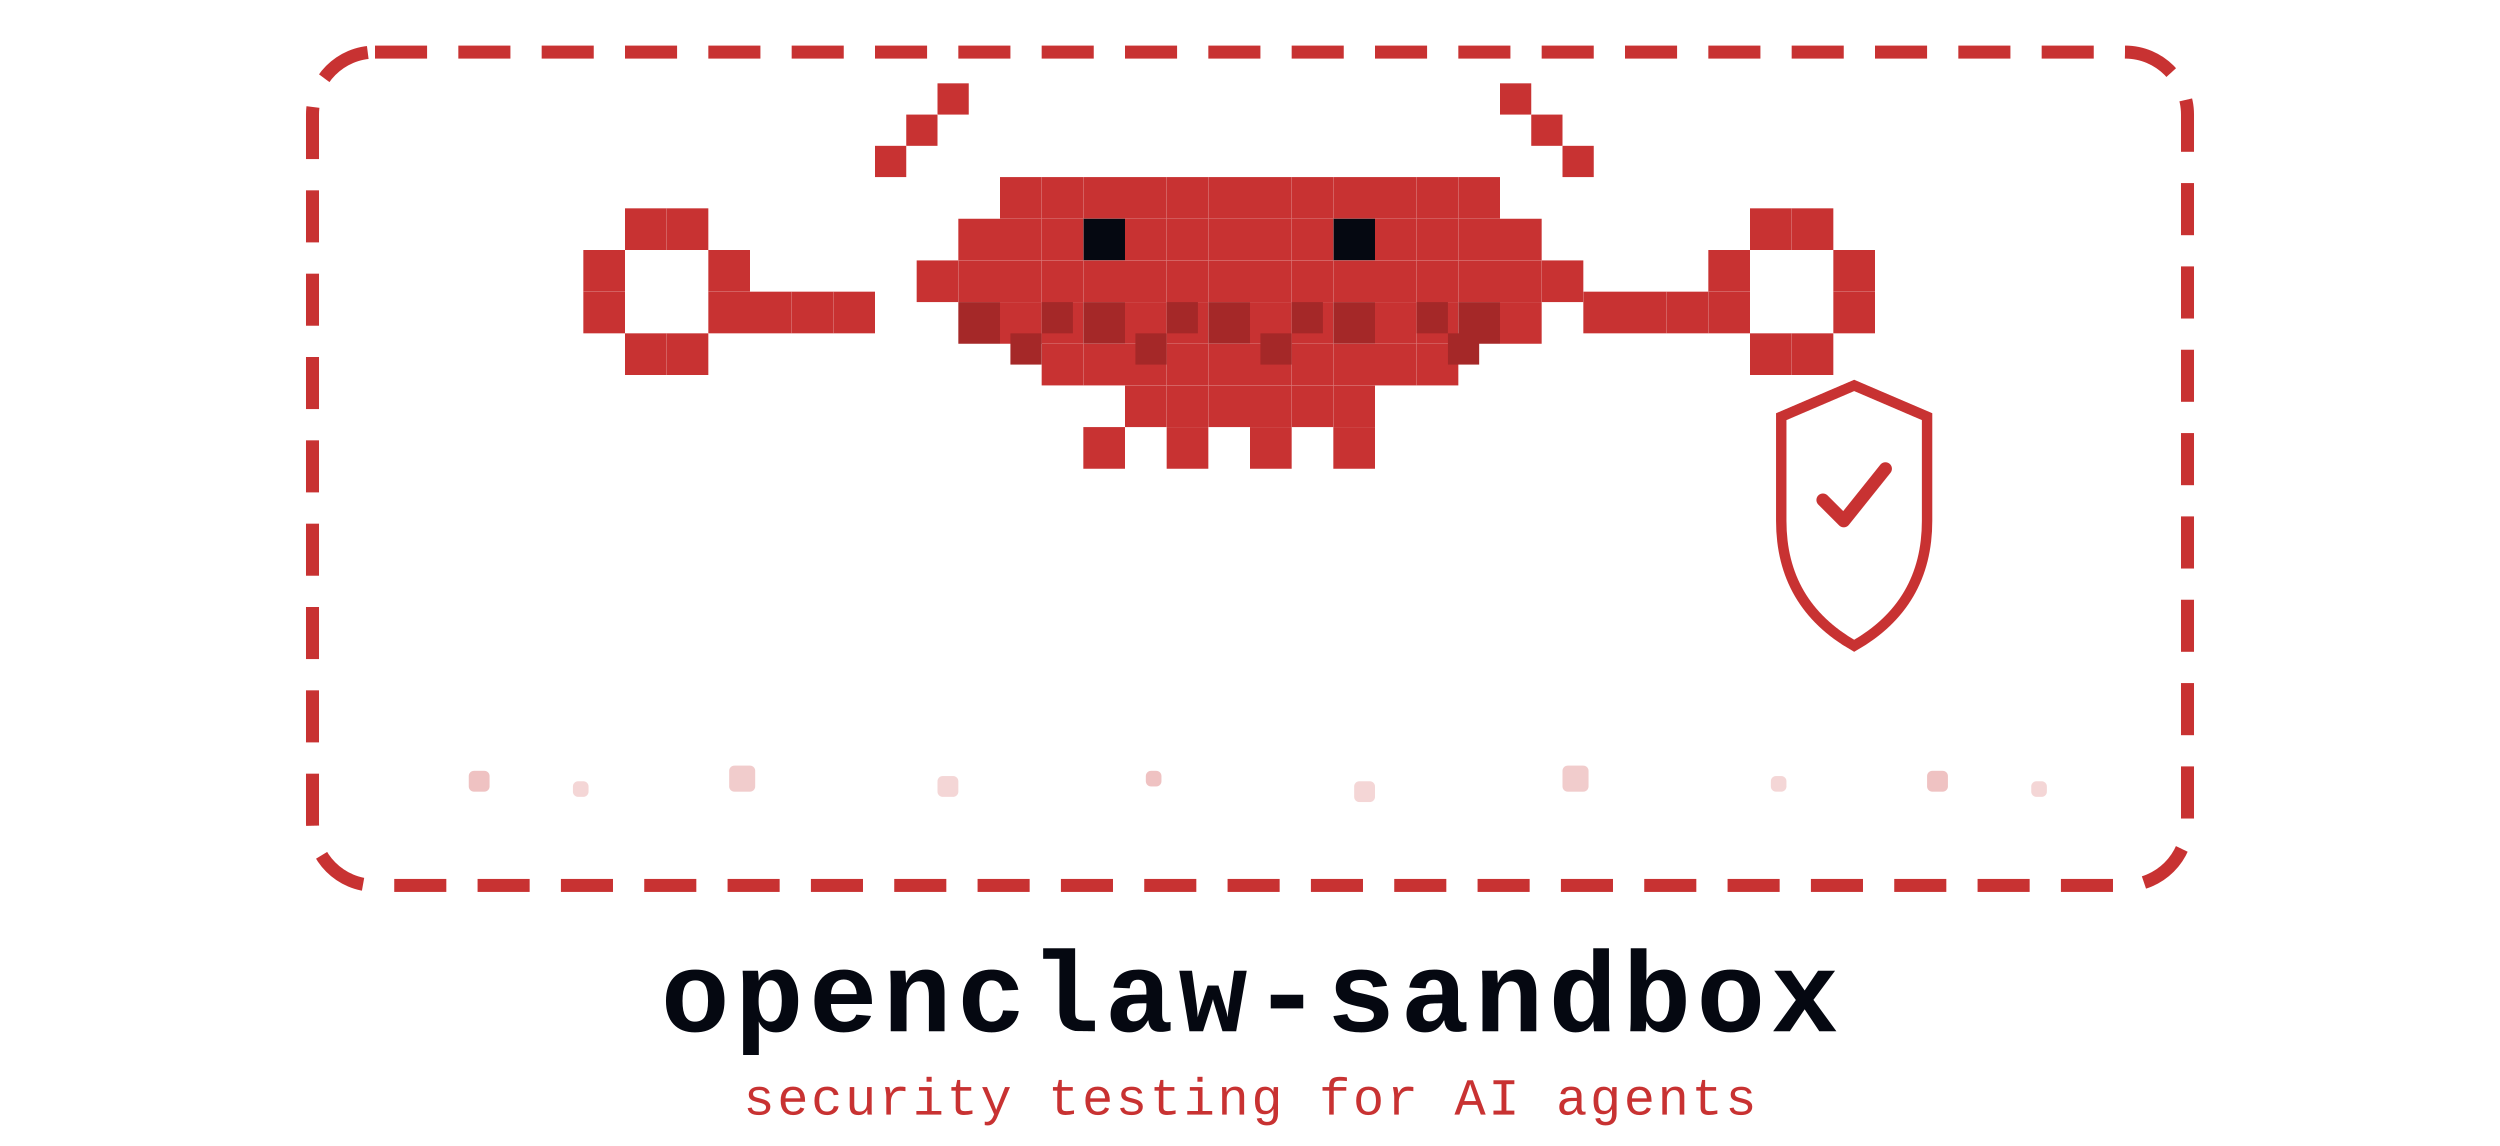
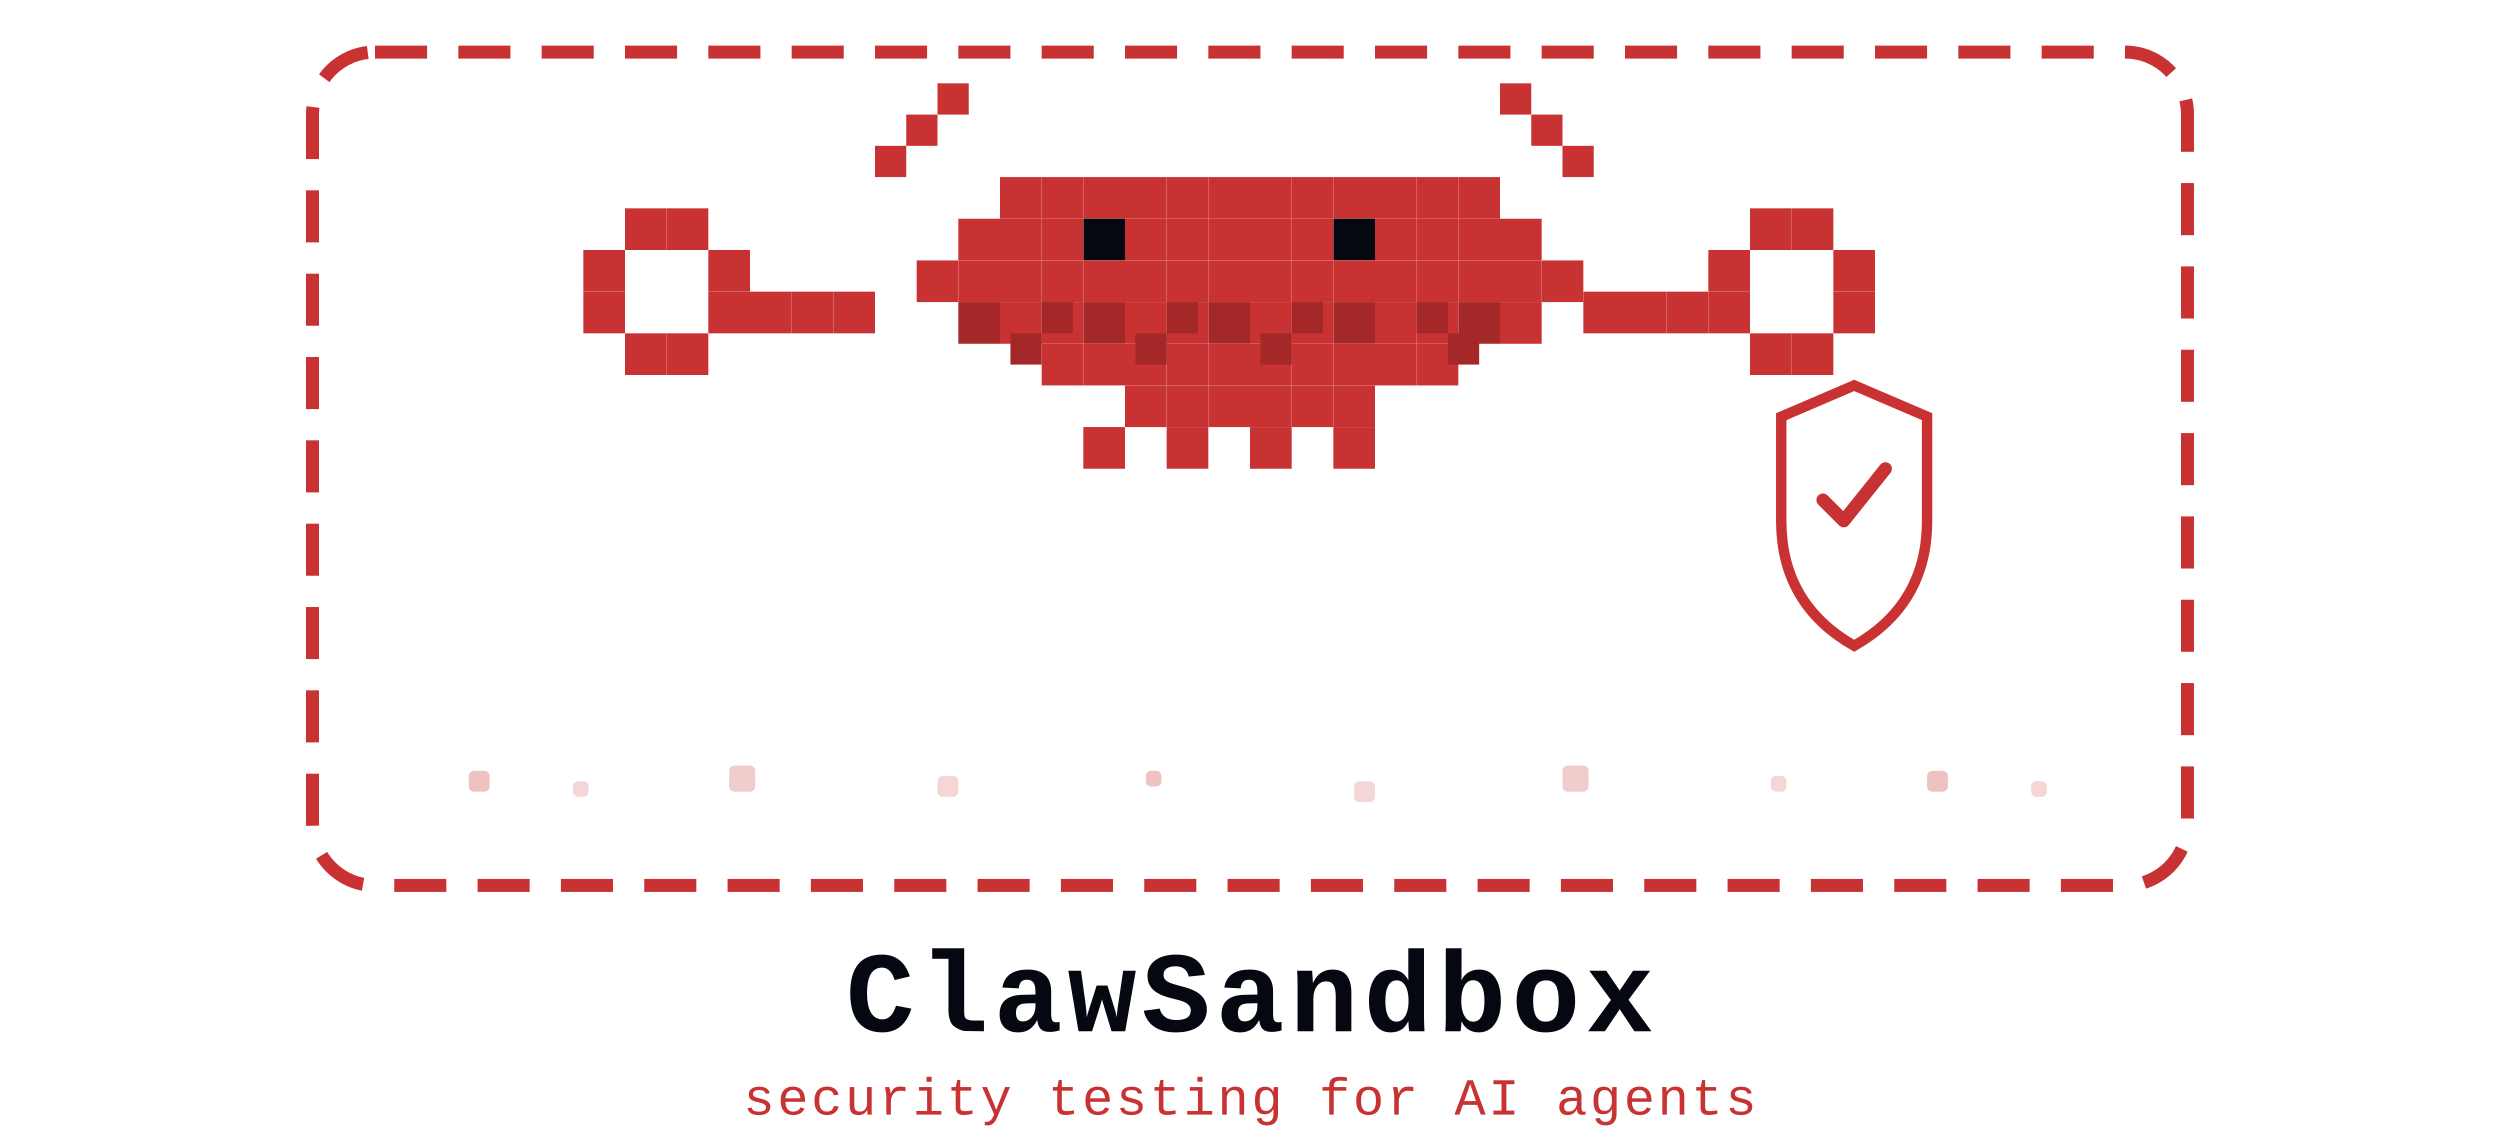
<svg xmlns="http://www.w3.org/2000/svg" viewBox="0 0 480 220" width="480" height="220">
  <rect x="60" y="10" width="360" height="160" rx="12" ry="12" fill="none" stroke="#C83232" stroke-width="2.5" stroke-dasharray="10,6" />
  <rect x="168" y="28" width="6" height="6" fill="#C83232" />
  <rect x="174" y="22" width="6" height="6" fill="#C83232" />
  <rect x="180" y="16" width="6" height="6" fill="#C83232" />
  <rect x="300" y="28" width="6" height="6" fill="#C83232" />
  <rect x="294" y="22" width="6" height="6" fill="#C83232" />
  <rect x="288" y="16" width="6" height="6" fill="#C83232" />
  <rect x="120" y="40" width="8" height="8" fill="#C83232" />
  <rect x="128" y="40" width="8" height="8" fill="#C83232" />
  <rect x="112" y="48" width="8" height="8" fill="#C83232" />
  <rect x="136" y="48" width="8" height="8" fill="#C83232" />
  <rect x="112" y="56" width="8" height="8" fill="#C83232" />
  <rect x="136" y="56" width="8" height="8" fill="#C83232" />
  <rect x="120" y="64" width="8" height="8" fill="#C83232" />
  <rect x="128" y="64" width="8" height="8" fill="#C83232" />
  <rect x="144" y="56" width="8" height="8" fill="#C83232" />
  <rect x="152" y="56" width="8" height="8" fill="#C83232" />
  <rect x="160" y="56" width="8" height="8" fill="#C83232" />
  <rect x="336" y="40" width="8" height="8" fill="#C83232" />
  <rect x="344" y="40" width="8" height="8" fill="#C83232" />
  <rect x="328" y="48" width="8" height="8" fill="#C83232" />
  <rect x="352" y="48" width="8" height="8" fill="#C83232" />
  <rect x="328" y="56" width="8" height="8" fill="#C83232" />
  <rect x="352" y="56" width="8" height="8" fill="#C83232" />
  <rect x="336" y="64" width="8" height="8" fill="#C83232" />
  <rect x="344" y="64" width="8" height="8" fill="#C83232" />
  <rect x="312" y="56" width="8" height="8" fill="#C83232" />
  <rect x="304" y="56" width="8" height="8" fill="#C83232" />
  <rect x="320" y="56" width="8" height="8" fill="#C83232" />
  <rect x="192" y="34" width="8" height="8" fill="#C83232" />
  <rect x="200" y="34" width="8" height="8" fill="#C83232" />
  <rect x="208" y="34" width="8" height="8" fill="#C83232" />
  <rect x="216" y="34" width="8" height="8" fill="#C83232" />
  <rect x="224" y="34" width="8" height="8" fill="#C83232" />
  <rect x="232" y="34" width="8" height="8" fill="#C83232" />
  <rect x="240" y="34" width="8" height="8" fill="#C83232" />
  <rect x="248" y="34" width="8" height="8" fill="#C83232" />
  <rect x="256" y="34" width="8" height="8" fill="#C83232" />
  <rect x="264" y="34" width="8" height="8" fill="#C83232" />
  <rect x="272" y="34" width="8" height="8" fill="#C83232" />
  <rect x="280" y="34" width="8" height="8" fill="#C83232" />
  <rect x="208" y="42" width="8" height="8" fill="#050811" />
  <rect x="256" y="42" width="8" height="8" fill="#050811" />
  <rect x="184" y="42" width="8" height="8" fill="#C83232" />
  <rect x="192" y="42" width="8" height="8" fill="#C83232" />
  <rect x="200" y="42" width="8" height="8" fill="#C83232" />
  <rect x="216" y="42" width="8" height="8" fill="#C83232" />
  <rect x="224" y="42" width="8" height="8" fill="#C83232" />
  <rect x="232" y="42" width="8" height="8" fill="#C83232" />
  <rect x="240" y="42" width="8" height="8" fill="#C83232" />
  <rect x="248" y="42" width="8" height="8" fill="#C83232" />
  <rect x="264" y="42" width="8" height="8" fill="#C83232" />
  <rect x="272" y="42" width="8" height="8" fill="#C83232" />
  <rect x="280" y="42" width="8" height="8" fill="#C83232" />
  <rect x="288" y="42" width="8" height="8" fill="#C83232" />
  <rect x="176" y="50" width="8" height="8" fill="#C83232" />
  <rect x="184" y="50" width="8" height="8" fill="#C83232" />
  <rect x="192" y="50" width="8" height="8" fill="#C83232" />
  <rect x="200" y="50" width="8" height="8" fill="#C83232" />
  <rect x="208" y="50" width="8" height="8" fill="#C83232" />
  <rect x="216" y="50" width="8" height="8" fill="#C83232" />
  <rect x="224" y="50" width="8" height="8" fill="#C83232" />
  <rect x="232" y="50" width="8" height="8" fill="#C83232" />
  <rect x="240" y="50" width="8" height="8" fill="#C83232" />
  <rect x="248" y="50" width="8" height="8" fill="#C83232" />
  <rect x="256" y="50" width="8" height="8" fill="#C83232" />
  <rect x="264" y="50" width="8" height="8" fill="#C83232" />
  <rect x="272" y="50" width="8" height="8" fill="#C83232" />
  <rect x="280" y="50" width="8" height="8" fill="#C83232" />
  <rect x="288" y="50" width="8" height="8" fill="#C83232" />
  <rect x="296" y="50" width="8" height="8" fill="#C83232" />
  <rect x="184" y="58" width="8" height="8" fill="#A52828" />
  <rect x="192" y="58" width="8" height="8" fill="#C83232" />
  <rect x="200" y="58" width="8" height="8" fill="#C83232" />
  <rect x="208" y="58" width="8" height="8" fill="#A52828" />
  <rect x="216" y="58" width="8" height="8" fill="#C83232" />
  <rect x="224" y="58" width="8" height="8" fill="#C83232" />
  <rect x="232" y="58" width="8" height="8" fill="#A52828" />
  <rect x="240" y="58" width="8" height="8" fill="#C83232" />
  <rect x="248" y="58" width="8" height="8" fill="#C83232" />
  <rect x="256" y="58" width="8" height="8" fill="#A52828" />
  <rect x="264" y="58" width="8" height="8" fill="#C83232" />
  <rect x="272" y="58" width="8" height="8" fill="#C83232" />
  <rect x="280" y="58" width="8" height="8" fill="#A52828" />
  <rect x="288" y="58" width="8" height="8" fill="#C83232" />
  <rect x="200" y="66" width="8" height="8" fill="#C83232" />
  <rect x="208" y="66" width="8" height="8" fill="#C83232" />
  <rect x="216" y="66" width="8" height="8" fill="#C83232" />
  <rect x="224" y="66" width="8" height="8" fill="#C83232" />
  <rect x="232" y="66" width="8" height="8" fill="#C83232" />
  <rect x="240" y="66" width="8" height="8" fill="#C83232" />
  <rect x="248" y="66" width="8" height="8" fill="#C83232" />
  <rect x="256" y="66" width="8" height="8" fill="#C83232" />
  <rect x="264" y="66" width="8" height="8" fill="#C83232" />
  <rect x="272" y="66" width="8" height="8" fill="#C83232" />
  <rect x="216" y="74" width="8" height="8" fill="#C83232" />
  <rect x="224" y="74" width="8" height="8" fill="#C83232" />
  <rect x="232" y="74" width="8" height="8" fill="#C83232" />
  <rect x="240" y="74" width="8" height="8" fill="#C83232" />
  <rect x="248" y="74" width="8" height="8" fill="#C83232" />
  <rect x="256" y="74" width="8" height="8" fill="#C83232" />
  <rect x="208" y="82" width="8" height="8" fill="#C83232" />
  <rect x="224" y="82" width="8" height="8" fill="#C83232" />
  <rect x="240" y="82" width="8" height="8" fill="#C83232" />
  <rect x="256" y="82" width="8" height="8" fill="#C83232" />
  <rect x="200" y="58" width="6" height="6" fill="#A52828" />
  <rect x="194" y="64" width="6" height="6" fill="#A52828" />
  <rect x="224" y="58" width="6" height="6" fill="#A52828" />
  <rect x="218" y="64" width="6" height="6" fill="#A52828" />
  <rect x="248" y="58" width="6" height="6" fill="#A52828" />
  <rect x="242" y="64" width="6" height="6" fill="#A52828" />
  <rect x="272" y="58" width="6" height="6" fill="#A52828" />
  <rect x="278" y="64" width="6" height="6" fill="#A52828" />
  <path d="M370,80 L370,100 Q370,116 356,124 Q342,116 342,100 L342,80 L356,74 Z" fill="none" stroke="#C83232" stroke-width="2" />
  <path d="M350,96 L354,100 L362,90" fill="none" stroke="#C83232" stroke-width="2.5" stroke-linecap="round" stroke-linejoin="round" />
  <rect x="90" y="148" width="4" height="4" rx="1" fill="#C83232" opacity="0.3" />
  <rect x="110" y="150" width="3" height="3" rx="1" fill="#C83232" opacity="0.2" />
  <rect x="140" y="147" width="5" height="5" rx="1" fill="#C83232" opacity="0.25" />
  <rect x="180" y="149" width="4" height="4" rx="1" fill="#C83232" opacity="0.2" />
  <rect x="220" y="148" width="3" height="3" rx="1" fill="#C83232" opacity="0.3" />
  <rect x="260" y="150" width="4" height="4" rx="1" fill="#C83232" opacity="0.2" />
  <rect x="300" y="147" width="5" height="5" rx="1" fill="#C83232" opacity="0.25" />
  <rect x="340" y="149" width="3" height="3" rx="1" fill="#C83232" opacity="0.2" />
  <rect x="370" y="148" width="4" height="4" rx="1" fill="#C83232" opacity="0.3" />
  <rect x="390" y="150" width="3" height="3" rx="1" fill="#C83232" opacity="0.2" />
-   <text x="240" y="198" text-anchor="middle" font-family="'Courier New', Courier, monospace" font-size="22" font-weight="bold" fill="#050811" letter-spacing="1">openclaw-sandbox</text>
+   <text x="240" y="198" text-anchor="middle" font-family="'Courier New', Courier, monospace" font-size="22" font-weight="bold" fill="#050811" letter-spacing="1">ClawSandbox</text>
  <text x="240" y="214" text-anchor="middle" font-family="'Courier New', Courier, monospace" font-size="10" fill="#C83232" letter-spacing="0.5">security testing for AI agents</text>
</svg>
